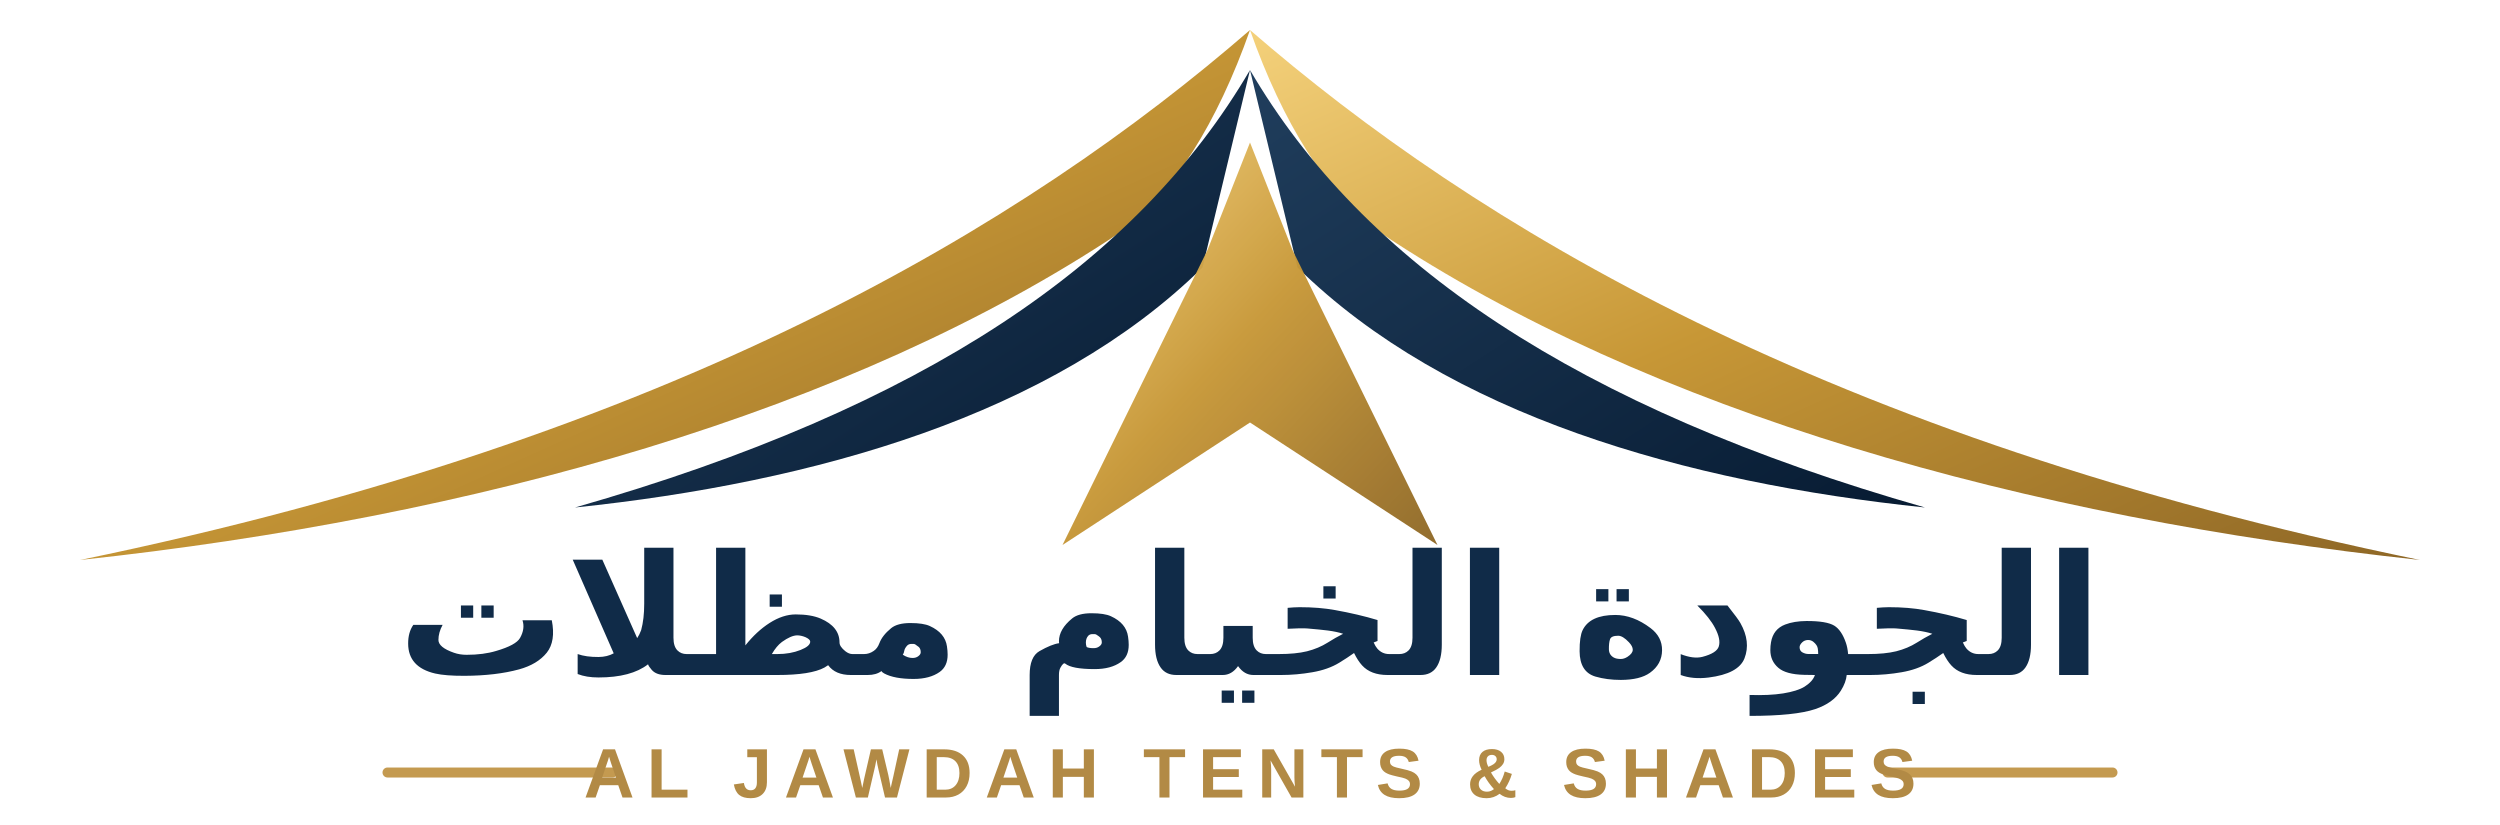
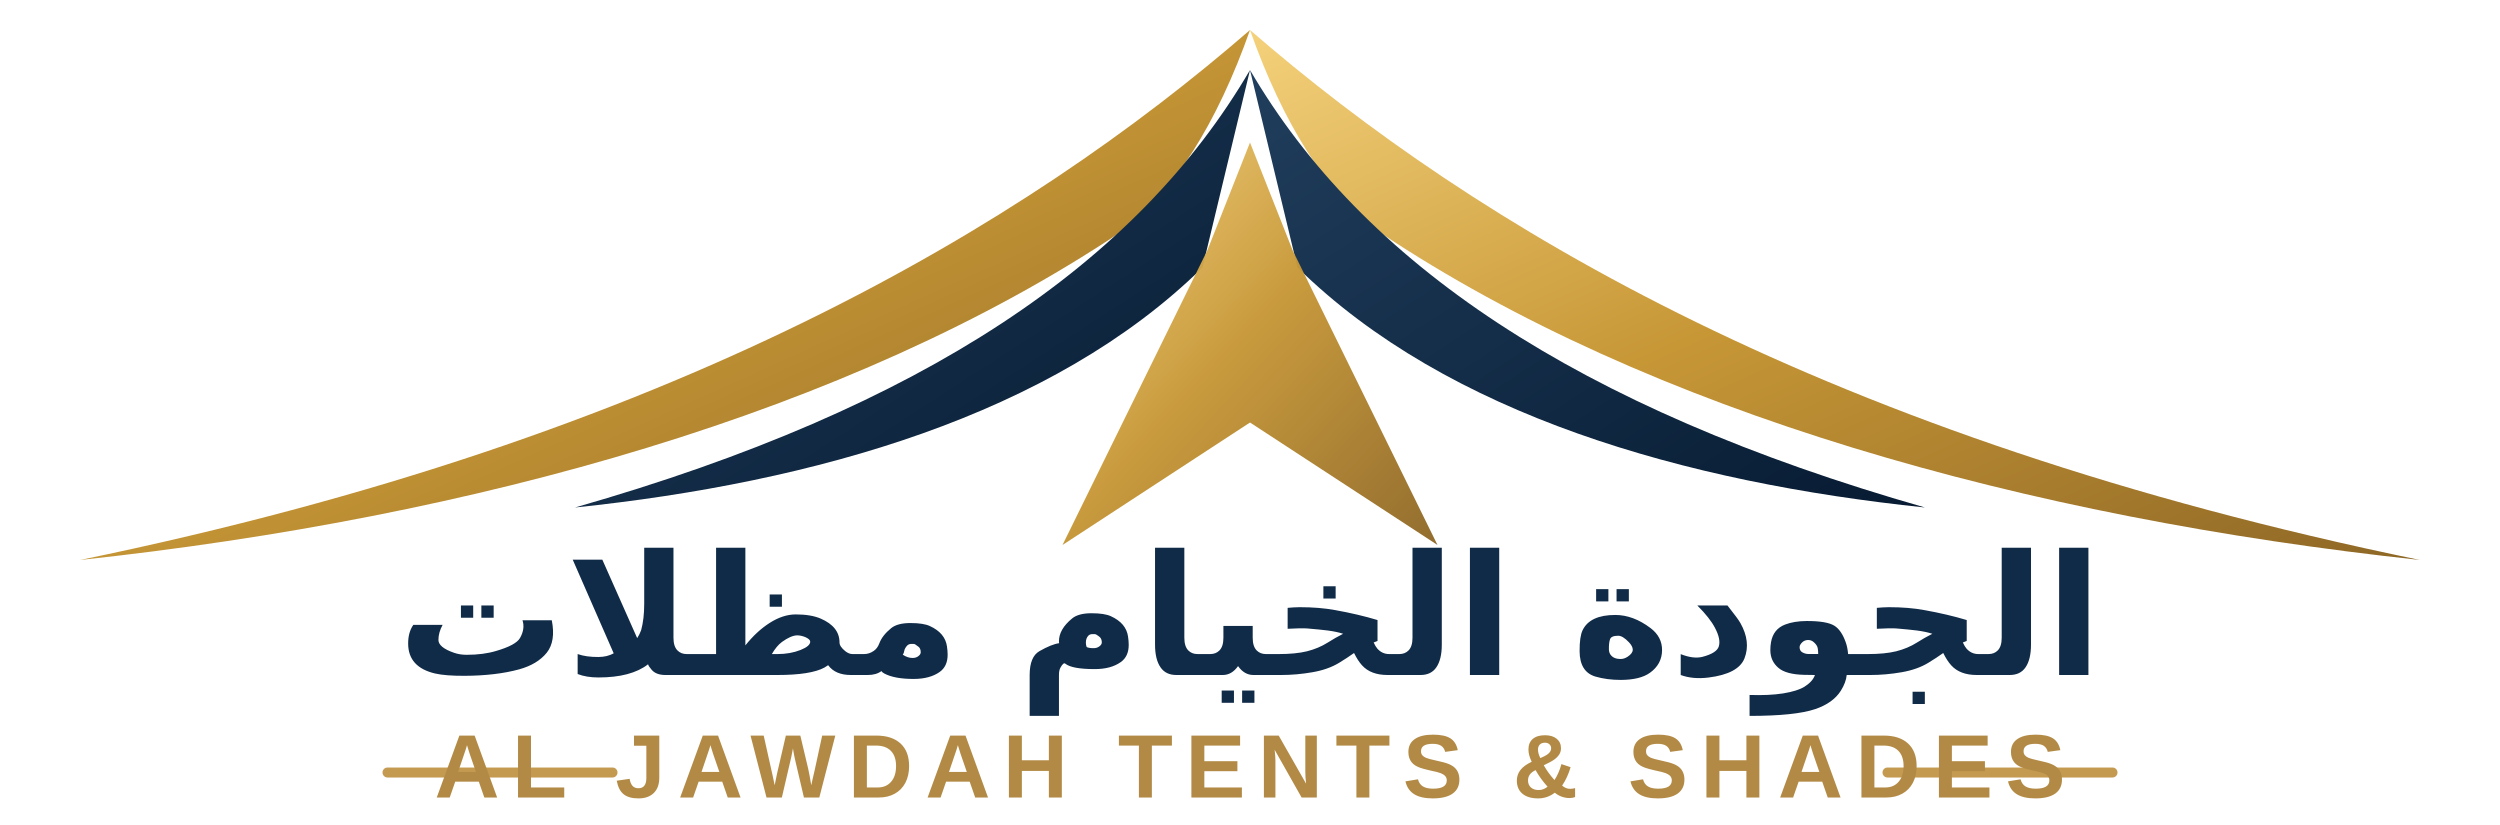
<svg xmlns="http://www.w3.org/2000/svg" viewBox="0 0 1000 330" role="img" aria-labelledby="title desc">
  <defs>
    <linearGradient id="gold" x1="0" y1="0" x2="1" y2="1">
      <stop stop-color="#f4d17b" />
      <stop offset=".48" stop-color="#c79736" />
      <stop offset="1" stop-color="#8e6726" />
    </linearGradient>
    <linearGradient id="navy" x1="0" y1="0" x2="1" y2="1">
      <stop stop-color="#203e5d" />
      <stop offset="1" stop-color="#071b32" />
    </linearGradient>
  </defs>
  <path d="M500 12 C410 90 270 175 32 224 C190 207 340 165 448 93 C469 78 487 49 500 12Z" fill="url(#gold)" />
  <path d="M500 12 C590 90 730 175 968 224 C810 207 660 165 552 93 C531 78 513 49 500 12Z" fill="url(#gold)" />
  <path d="M500 28 C455 105 370 163 230 203 C326 193 421 166 481 107Z" fill="url(#navy)" />
  <path d="M500 28 C545 105 630 163 770 203 C674 193 579 166 519 107Z" fill="url(#navy)" />
  <path d="M483 100 L425 218 L500 169 L575 218 L517 100 L500 57Z" fill="url(#gold)" opacity=".96" />
  <text x="500" y="270" text-anchor="middle" direction="rtl" unicode-bidi="plaintext" font-family="Tahoma,Arial,sans-serif" font-size="67" font-weight="800" fill="#102b48">الجودة الخيام مظلات</text>
  <path d="M155 309 H245 M755 309 H845" stroke="#c49a50" stroke-width="4" stroke-linecap="round" />
-   <text x="500" y="319" text-anchor="middle" font-family="Arial,sans-serif" font-size="28" font-weight="700" letter-spacing="5" fill="#b28a45">AL JAWDAH TENTS &amp; SHADES</text>
+   <text x="500" y="319" text-anchor="middle" font-family="Arial,sans-serif" font-size="36" font-weight="700" letter-spacing="5" fill="#b28a45">AL JAWDAH TENTS &amp; SHADES</text>
</svg>
